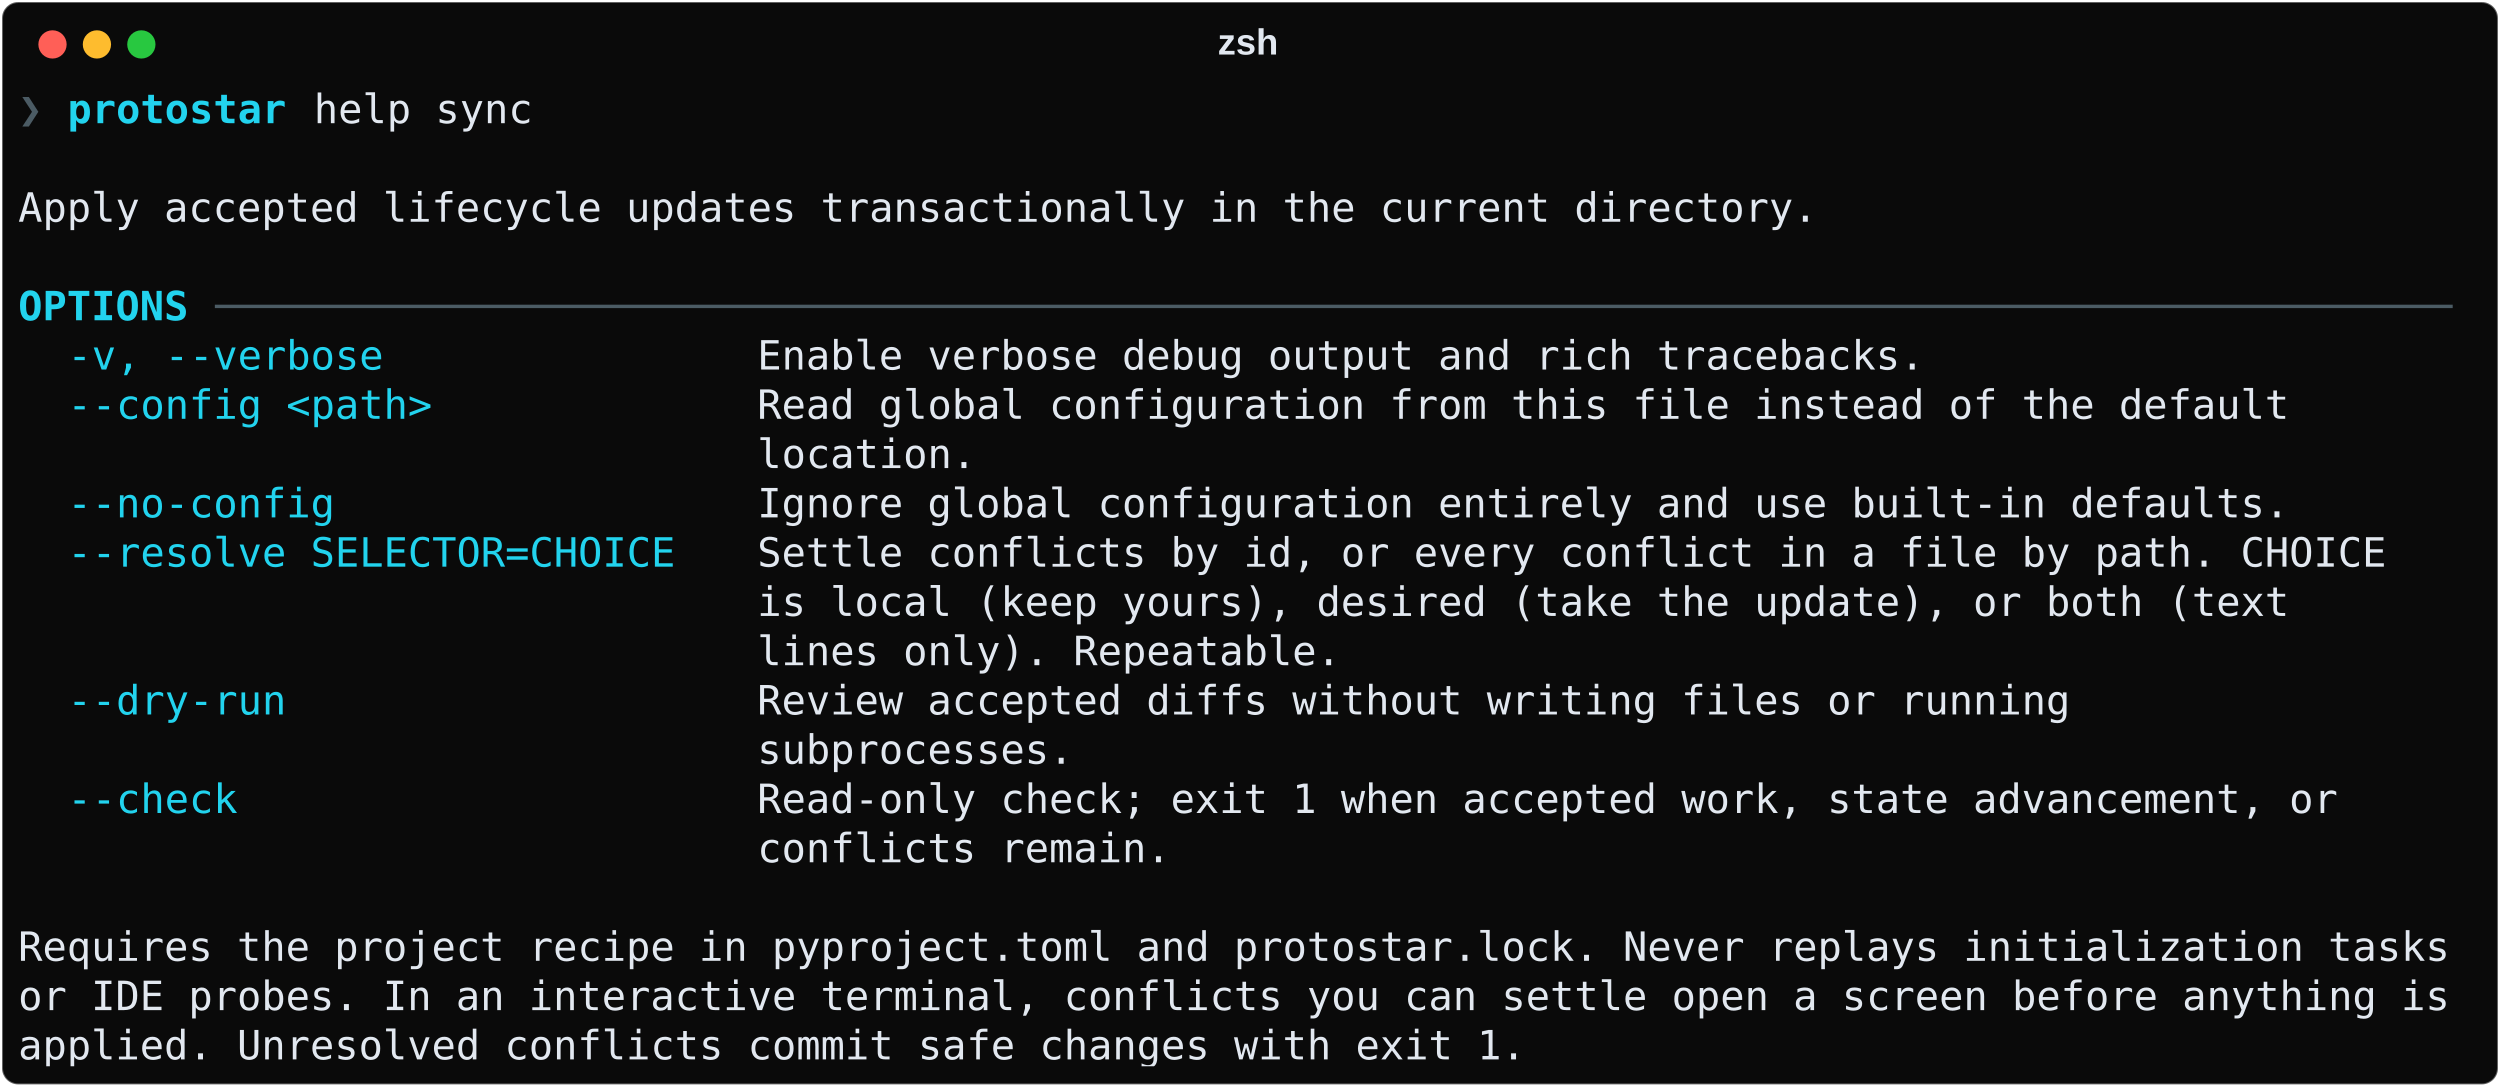
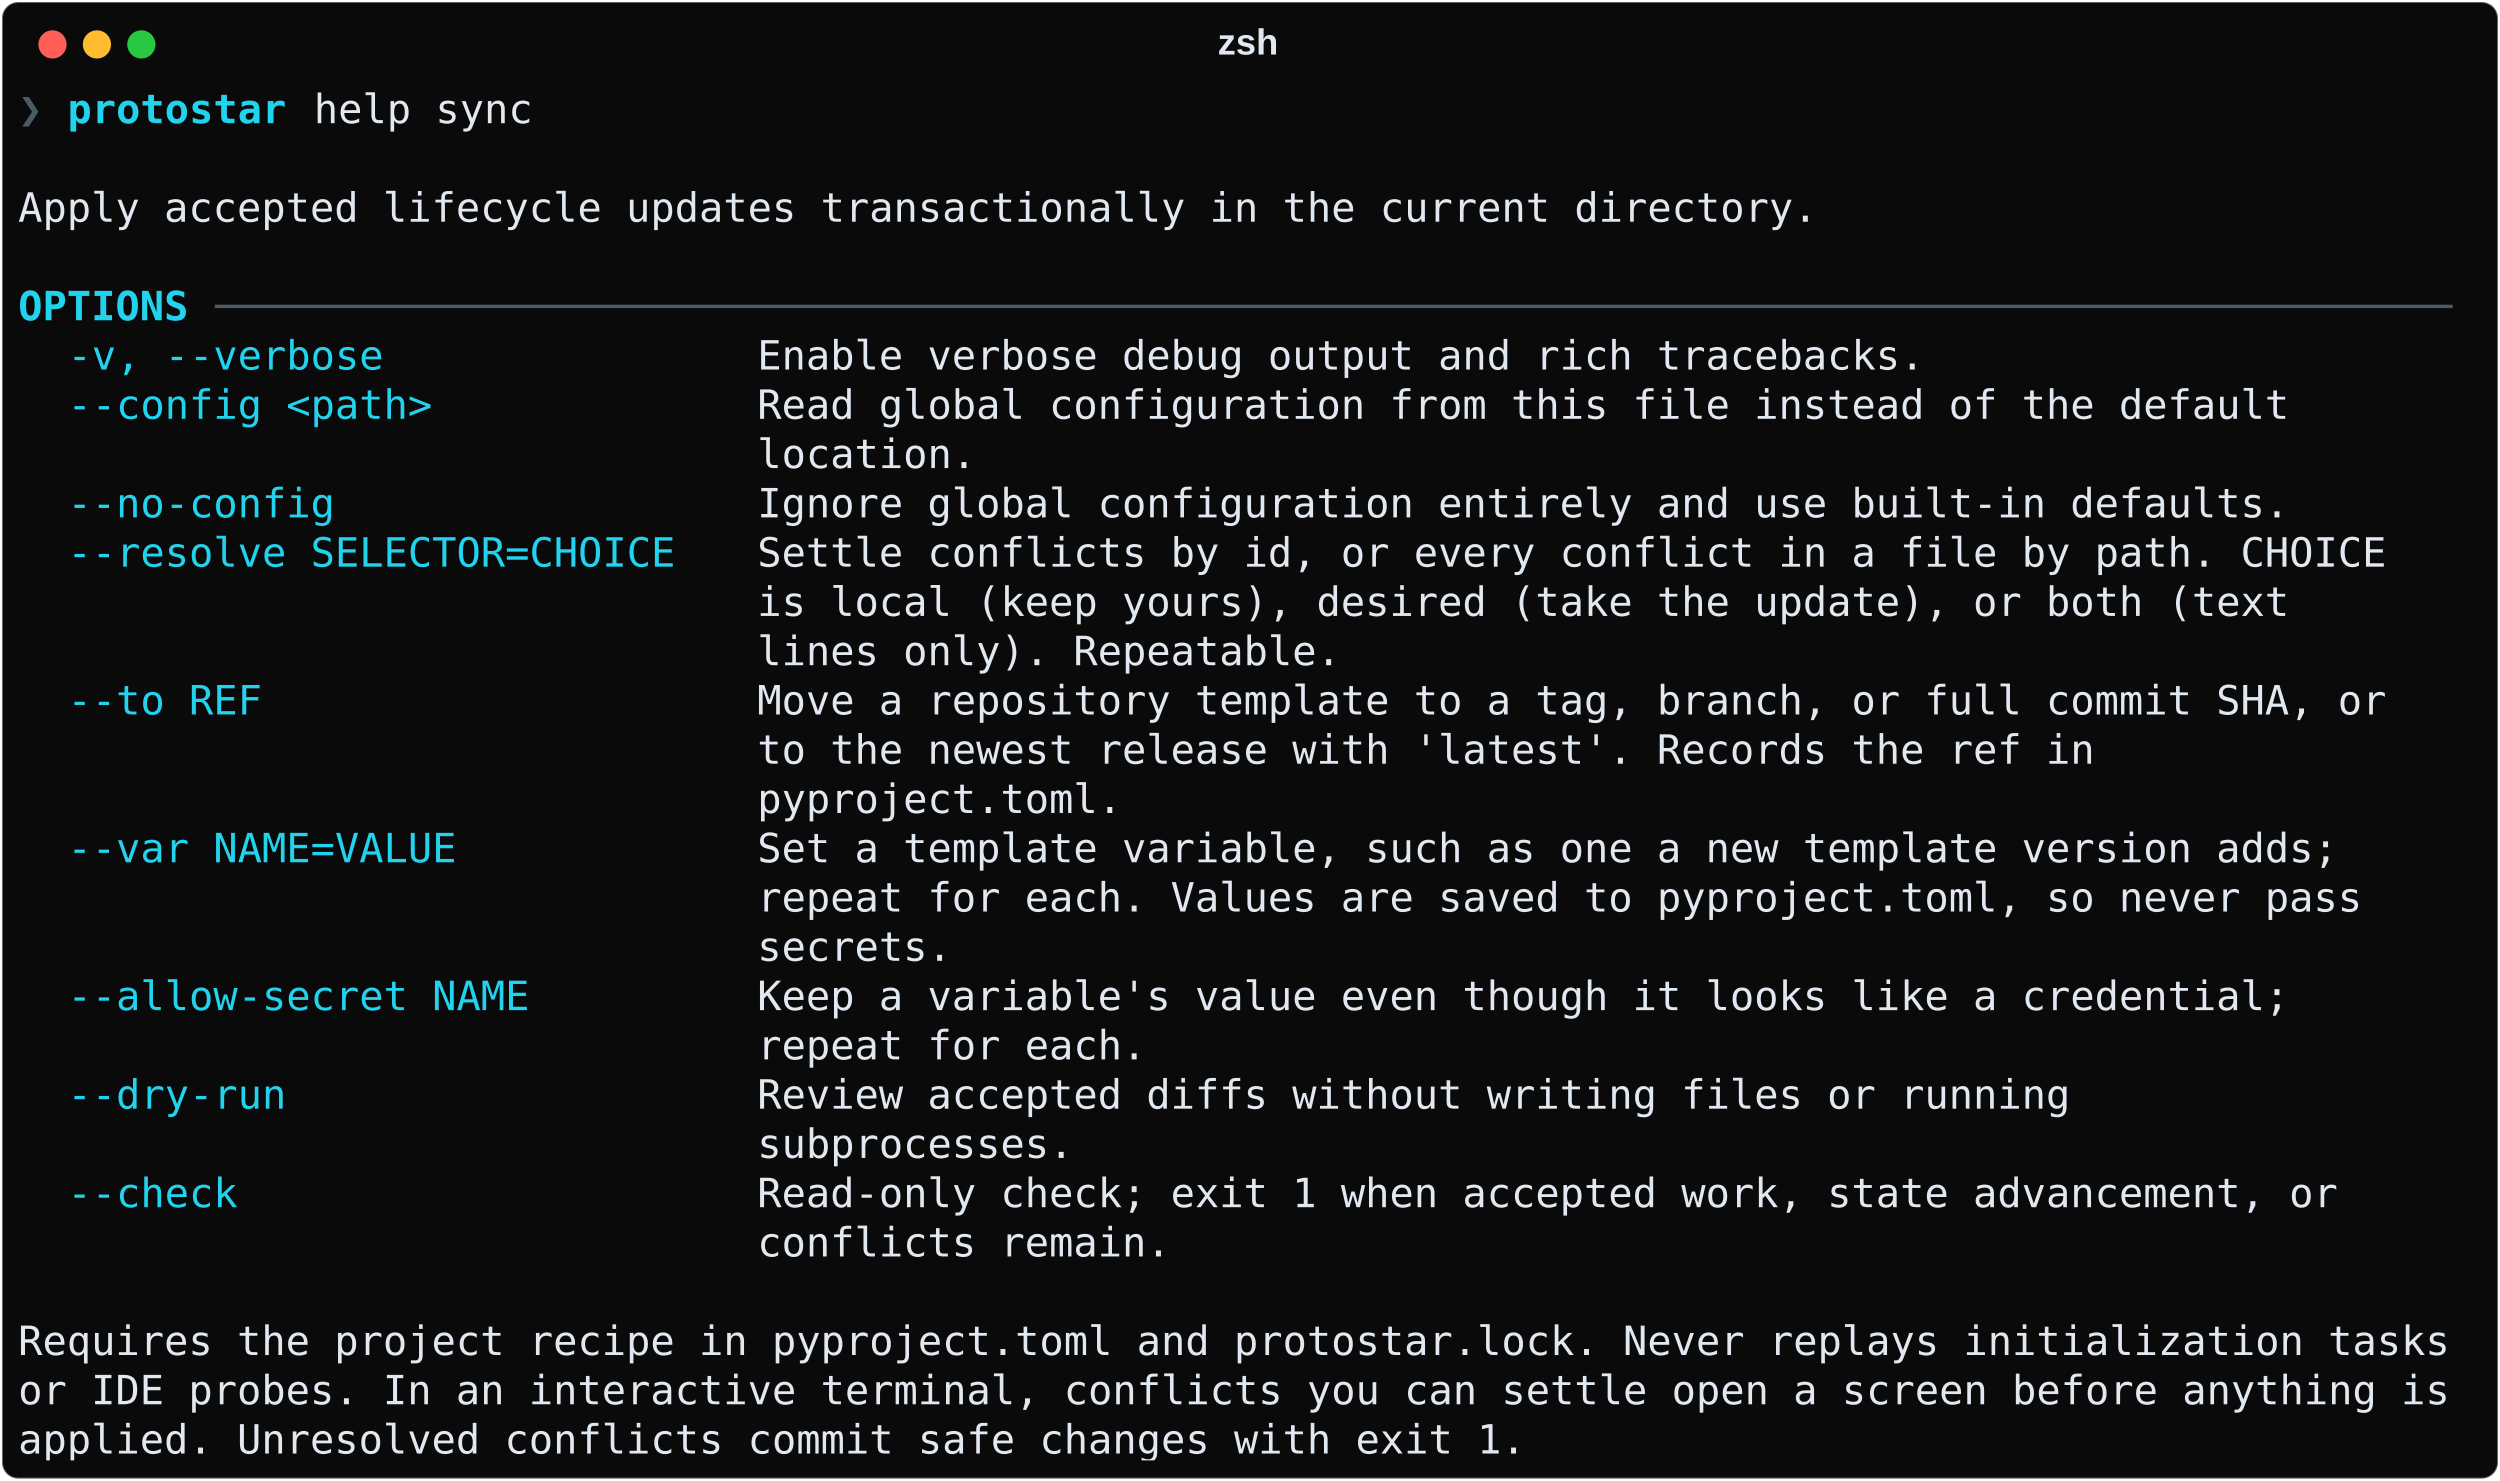
- <svg xmlns="http://www.w3.org/2000/svg" class="rich-terminal" viewBox="0 0 1238 538.0">
+ <svg xmlns="http://www.w3.org/2000/svg" class="rich-terminal" viewBox="0 0 1238 733.2">
  <style>

    @font-face {
        font-family: "Fira Code";
        src: local("FiraCode-Regular"),
                url("https://cdnjs.cloudflare.com/ajax/libs/firacode/6.2.0/woff2/FiraCode-Regular.woff2") format("woff2"),
                url("https://cdnjs.cloudflare.com/ajax/libs/firacode/6.2.0/woff/FiraCode-Regular.woff") format("woff");
        font-style: normal;
        font-weight: 400;
    }
    @font-face {
        font-family: "Fira Code";
        src: local("FiraCode-Bold"),
                url("https://cdnjs.cloudflare.com/ajax/libs/firacode/6.2.0/woff2/FiraCode-Bold.woff2") format("woff2"),
                url("https://cdnjs.cloudflare.com/ajax/libs/firacode/6.2.0/woff/FiraCode-Bold.woff") format("woff");
        font-style: bold;
        font-weight: 700;
    }

    .cli_sync_help-matrix {
        font-family: Fira Code, monospace;
        font-size: 20px;
        line-height: 24.4px;
        font-variant-east-asian: full-width;
    }

    .cli_sync_help-title {
        font-size: 18px;
        font-weight: bold;
        font-family: arial;
    }

    .cli_sync_help-r1 { fill: #4b5b64 }
.cli_sync_help-r2 { fill: #22d3ee;font-weight: bold }
.cli_sync_help-r3 { fill: #e2e8f0 }
.cli_sync_help-r4 { fill: #22d3ee }
    </style>
  <defs>
    <clipPath id="cli_sync_help-clip-terminal">
-       <rect x="0" y="0" width="1219.0" height="487.0" />
+       <rect x="0" y="0" width="1219.0" height="682.2" />
    </clipPath>
    <clipPath id="cli_sync_help-line-0">
      <rect x="0" y="1.5" width="1220" height="24.65" />
    </clipPath>
    <clipPath id="cli_sync_help-line-1">
      <rect x="0" y="25.9" width="1220" height="24.65" />
    </clipPath>
    <clipPath id="cli_sync_help-line-2">
      <rect x="0" y="50.3" width="1220" height="24.65" />
    </clipPath>
    <clipPath id="cli_sync_help-line-3">
      <rect x="0" y="74.7" width="1220" height="24.65" />
    </clipPath>
    <clipPath id="cli_sync_help-line-4">
      <rect x="0" y="99.1" width="1220" height="24.65" />
    </clipPath>
    <clipPath id="cli_sync_help-line-5">
      <rect x="0" y="123.5" width="1220" height="24.65" />
    </clipPath>
    <clipPath id="cli_sync_help-line-6">
      <rect x="0" y="147.9" width="1220" height="24.65" />
    </clipPath>
    <clipPath id="cli_sync_help-line-7">
      <rect x="0" y="172.3" width="1220" height="24.65" />
    </clipPath>
    <clipPath id="cli_sync_help-line-8">
      <rect x="0" y="196.7" width="1220" height="24.65" />
    </clipPath>
    <clipPath id="cli_sync_help-line-9">
      <rect x="0" y="221.1" width="1220" height="24.65" />
    </clipPath>
    <clipPath id="cli_sync_help-line-10">
      <rect x="0" y="245.5" width="1220" height="24.65" />
    </clipPath>
    <clipPath id="cli_sync_help-line-11">
      <rect x="0" y="269.9" width="1220" height="24.65" />
    </clipPath>
    <clipPath id="cli_sync_help-line-12">
      <rect x="0" y="294.3" width="1220" height="24.65" />
    </clipPath>
    <clipPath id="cli_sync_help-line-13">
      <rect x="0" y="318.7" width="1220" height="24.65" />
    </clipPath>
    <clipPath id="cli_sync_help-line-14">
      <rect x="0" y="343.1" width="1220" height="24.65" />
    </clipPath>
    <clipPath id="cli_sync_help-line-15">
      <rect x="0" y="367.5" width="1220" height="24.65" />
    </clipPath>
    <clipPath id="cli_sync_help-line-16">
      <rect x="0" y="391.9" width="1220" height="24.65" />
    </clipPath>
    <clipPath id="cli_sync_help-line-17">
      <rect x="0" y="416.3" width="1220" height="24.65" />
    </clipPath>
    <clipPath id="cli_sync_help-line-18">
      <rect x="0" y="440.7" width="1220" height="24.65" />
    </clipPath>
+     <clipPath id="cli_sync_help-line-19">
+       <rect x="0" y="465.1" width="1220" height="24.65" />
+     </clipPath>
+     <clipPath id="cli_sync_help-line-20">
+       <rect x="0" y="489.5" width="1220" height="24.65" />
+     </clipPath>
+     <clipPath id="cli_sync_help-line-21">
+       <rect x="0" y="513.9" width="1220" height="24.65" />
+     </clipPath>
+     <clipPath id="cli_sync_help-line-22">
+       <rect x="0" y="538.3" width="1220" height="24.65" />
+     </clipPath>
+     <clipPath id="cli_sync_help-line-23">
+       <rect x="0" y="562.7" width="1220" height="24.65" />
+     </clipPath>
+     <clipPath id="cli_sync_help-line-24">
+       <rect x="0" y="587.1" width="1220" height="24.65" />
+     </clipPath>
+     <clipPath id="cli_sync_help-line-25">
+       <rect x="0" y="611.5" width="1220" height="24.65" />
+     </clipPath>
+     <clipPath id="cli_sync_help-line-26">
+       <rect x="0" y="635.9" width="1220" height="24.65" />
+     </clipPath>
  </defs>
-   <rect fill="#0a0a0a" stroke="rgba(255,255,255,0.35)" stroke-width="1" x="1" y="1" width="1236" height="536" rx="8" />
+   <rect fill="#0a0a0a" stroke="rgba(255,255,255,0.35)" stroke-width="1" x="1" y="1" width="1236" height="731.2" rx="8" />
  <text class="cli_sync_help-title" fill="#e2e8f0" text-anchor="middle" x="618" y="27">zsh</text>
  <g transform="translate(26,22)">
    <circle cx="0" cy="0" r="7" fill="#ff5f57" />
    <circle cx="22" cy="0" r="7" fill="#febc2e" />
    <circle cx="44" cy="0" r="7" fill="#28c840" />
  </g>
  <g transform="translate(9, 41)" clip-path="url(#cli_sync_help-clip-terminal)">
    <g class="cli_sync_help-matrix">
      <text class="cli_sync_help-r1" x="0" y="20" textLength="24.4" clip-path="url(#cli_sync_help-line-0)">❯ </text>
      <text class="cli_sync_help-r2" x="24.4" y="20" textLength="122" clip-path="url(#cli_sync_help-line-0)">protostar </text>
      <text class="cli_sync_help-r3" x="146.4" y="20" textLength="109.8" clip-path="url(#cli_sync_help-line-0)">help sync</text>
      <text class="cli_sync_help-r3" x="1220" y="20" textLength="12.2" clip-path="url(#cli_sync_help-line-0)">
</text>
      <text class="cli_sync_help-r3" x="1220" y="44.4" textLength="12.2" clip-path="url(#cli_sync_help-line-1)">
</text>
      <text class="cli_sync_help-r3" x="0" y="68.8" textLength="902.8" clip-path="url(#cli_sync_help-line-2)">Apply accepted lifecycle updates transactionally in the current directory.</text>
      <text class="cli_sync_help-r3" x="1220" y="68.8" textLength="12.2" clip-path="url(#cli_sync_help-line-2)">
</text>
      <text class="cli_sync_help-r3" x="1220" y="93.2" textLength="12.2" clip-path="url(#cli_sync_help-line-3)">
</text>
      <text class="cli_sync_help-r2" x="0" y="117.6" textLength="85.4" clip-path="url(#cli_sync_help-line-4)">OPTIONS</text>
      <text class="cli_sync_help-r1" x="97.6" y="117.6" textLength="1122.4" clip-path="url(#cli_sync_help-line-4)">────────────────────────────────────────────────────────────────────────────────────────────</text>
      <text class="cli_sync_help-r3" x="1220" y="117.6" textLength="12.2" clip-path="url(#cli_sync_help-line-4)">
</text>
      <text class="cli_sync_help-r4" x="24.4" y="142" textLength="305" clip-path="url(#cli_sync_help-line-5)">-v, --verbose            </text>
      <text class="cli_sync_help-r3" x="366" y="142" textLength="817.4" clip-path="url(#cli_sync_help-line-5)">Enable verbose debug output and rich tracebacks.                   </text>
      <text class="cli_sync_help-r3" x="1220" y="142" textLength="12.2" clip-path="url(#cli_sync_help-line-5)">
</text>
      <text class="cli_sync_help-r4" x="24.4" y="166.4" textLength="305" clip-path="url(#cli_sync_help-line-6)">--config &lt;path&gt;          </text>
      <text class="cli_sync_help-r3" x="366" y="166.4" textLength="817.4" clip-path="url(#cli_sync_help-line-6)">Read global configuration from this file instead of the default    </text>
      <text class="cli_sync_help-r3" x="1220" y="166.4" textLength="12.2" clip-path="url(#cli_sync_help-line-6)">
</text>
      <text class="cli_sync_help-r3" x="366" y="190.8" textLength="817.4" clip-path="url(#cli_sync_help-line-7)">location.                                                          </text>
      <text class="cli_sync_help-r3" x="1220" y="190.8" textLength="12.2" clip-path="url(#cli_sync_help-line-7)">
</text>
      <text class="cli_sync_help-r4" x="24.4" y="215.2" textLength="305" clip-path="url(#cli_sync_help-line-8)">--no-config              </text>
      <text class="cli_sync_help-r3" x="366" y="215.2" textLength="817.4" clip-path="url(#cli_sync_help-line-8)">Ignore global configuration entirely and use built-in defaults.    </text>
      <text class="cli_sync_help-r3" x="1220" y="215.2" textLength="12.2" clip-path="url(#cli_sync_help-line-8)">
</text>
      <text class="cli_sync_help-r4" x="24.4" y="239.6" textLength="305" clip-path="url(#cli_sync_help-line-9)">--resolve SELECTOR=CHOICE</text>
      <text class="cli_sync_help-r3" x="366" y="239.6" textLength="817.4" clip-path="url(#cli_sync_help-line-9)">Settle conflicts by id, or every conflict in a file by path. CHOICE</text>
      <text class="cli_sync_help-r3" x="1220" y="239.6" textLength="12.2" clip-path="url(#cli_sync_help-line-9)">
</text>
      <text class="cli_sync_help-r3" x="366" y="264" textLength="817.4" clip-path="url(#cli_sync_help-line-10)">is local (keep yours), desired (take the update), or both (text    </text>
      <text class="cli_sync_help-r3" x="1220" y="264" textLength="12.2" clip-path="url(#cli_sync_help-line-10)">
</text>
      <text class="cli_sync_help-r3" x="366" y="288.4" textLength="817.4" clip-path="url(#cli_sync_help-line-11)">lines only). Repeatable.                                           </text>
      <text class="cli_sync_help-r3" x="1220" y="288.4" textLength="12.2" clip-path="url(#cli_sync_help-line-11)">
</text>
-       <text class="cli_sync_help-r4" x="24.4" y="312.8" textLength="305" clip-path="url(#cli_sync_help-line-12)">--dry-run                </text>
-       <text class="cli_sync_help-r3" x="366" y="312.8" textLength="817.4" clip-path="url(#cli_sync_help-line-12)">Review accepted diffs without writing files or running             </text>
+       <text class="cli_sync_help-r4" x="24.4" y="312.8" textLength="305" clip-path="url(#cli_sync_help-line-12)">--to REF                 </text>
+       <text class="cli_sync_help-r3" x="366" y="312.8" textLength="817.4" clip-path="url(#cli_sync_help-line-12)">Move a repository template to a tag, branch, or full commit SHA, or</text>
      <text class="cli_sync_help-r3" x="1220" y="312.8" textLength="12.2" clip-path="url(#cli_sync_help-line-12)">
</text>
-       <text class="cli_sync_help-r3" x="366" y="337.2" textLength="817.4" clip-path="url(#cli_sync_help-line-13)">subprocesses.                                                      </text>
+       <text class="cli_sync_help-r3" x="366" y="337.2" textLength="817.4" clip-path="url(#cli_sync_help-line-13)">to the newest release with 'latest'. Records the ref in            </text>
      <text class="cli_sync_help-r3" x="1220" y="337.2" textLength="12.2" clip-path="url(#cli_sync_help-line-13)">
</text>
-       <text class="cli_sync_help-r4" x="24.4" y="361.6" textLength="305" clip-path="url(#cli_sync_help-line-14)">--check                  </text>
-       <text class="cli_sync_help-r3" x="366" y="361.6" textLength="817.4" clip-path="url(#cli_sync_help-line-14)">Read-only check; exit 1 when accepted work, state advancement, or  </text>
+       <text class="cli_sync_help-r3" x="366" y="361.6" textLength="817.4" clip-path="url(#cli_sync_help-line-14)">pyproject.toml.                                                    </text>
      <text class="cli_sync_help-r3" x="1220" y="361.6" textLength="12.2" clip-path="url(#cli_sync_help-line-14)">
</text>
-       <text class="cli_sync_help-r3" x="366" y="386" textLength="817.4" clip-path="url(#cli_sync_help-line-15)">conflicts remain.                                                  </text>
+       <text class="cli_sync_help-r4" x="24.4" y="386" textLength="305" clip-path="url(#cli_sync_help-line-15)">--var NAME=VALUE         </text>
+       <text class="cli_sync_help-r3" x="366" y="386" textLength="817.4" clip-path="url(#cli_sync_help-line-15)">Set a template variable, such as one a new template version adds;  </text>
      <text class="cli_sync_help-r3" x="1220" y="386" textLength="12.2" clip-path="url(#cli_sync_help-line-15)">
</text>
+       <text class="cli_sync_help-r3" x="366" y="410.4" textLength="817.4" clip-path="url(#cli_sync_help-line-16)">repeat for each. Values are saved to pyproject.toml, so never pass </text>
      <text class="cli_sync_help-r3" x="1220" y="410.4" textLength="12.2" clip-path="url(#cli_sync_help-line-16)">
</text>
-       <text class="cli_sync_help-r3" x="0" y="434.8" textLength="1220" clip-path="url(#cli_sync_help-line-17)">Requires the project recipe in pyproject.toml and protostar.lock. Never replays initialization tasks</text>
+       <text class="cli_sync_help-r3" x="366" y="434.8" textLength="817.4" clip-path="url(#cli_sync_help-line-17)">secrets.                                                           </text>
      <text class="cli_sync_help-r3" x="1220" y="434.8" textLength="12.2" clip-path="url(#cli_sync_help-line-17)">
</text>
-       <text class="cli_sync_help-r3" x="0" y="459.2" textLength="1220" clip-path="url(#cli_sync_help-line-18)">or IDE probes. In an interactive terminal, conflicts you can settle open a screen before anything is</text>
+       <text class="cli_sync_help-r4" x="24.4" y="459.2" textLength="305" clip-path="url(#cli_sync_help-line-18)">--allow-secret NAME      </text>
+       <text class="cli_sync_help-r3" x="366" y="459.2" textLength="817.4" clip-path="url(#cli_sync_help-line-18)">Keep a variable's value even though it looks like a credential;    </text>
      <text class="cli_sync_help-r3" x="1220" y="459.2" textLength="12.2" clip-path="url(#cli_sync_help-line-18)">
</text>
-       <text class="cli_sync_help-r3" x="0" y="483.6" textLength="756.4" clip-path="url(#cli_sync_help-line-19)">applied. Unresolved conflicts commit safe changes with exit 1.</text>
+       <text class="cli_sync_help-r3" x="366" y="483.6" textLength="817.4" clip-path="url(#cli_sync_help-line-19)">repeat for each.                                                   </text>
      <text class="cli_sync_help-r3" x="1220" y="483.6" textLength="12.2" clip-path="url(#cli_sync_help-line-19)">
+ </text>
+       <text class="cli_sync_help-r4" x="24.4" y="508" textLength="305" clip-path="url(#cli_sync_help-line-20)">--dry-run                </text>
+       <text class="cli_sync_help-r3" x="366" y="508" textLength="817.4" clip-path="url(#cli_sync_help-line-20)">Review accepted diffs without writing files or running             </text>
+       <text class="cli_sync_help-r3" x="1220" y="508" textLength="12.2" clip-path="url(#cli_sync_help-line-20)">
+ </text>
+       <text class="cli_sync_help-r3" x="366" y="532.4" textLength="817.4" clip-path="url(#cli_sync_help-line-21)">subprocesses.                                                      </text>
+       <text class="cli_sync_help-r3" x="1220" y="532.4" textLength="12.2" clip-path="url(#cli_sync_help-line-21)">
+ </text>
+       <text class="cli_sync_help-r4" x="24.4" y="556.8" textLength="305" clip-path="url(#cli_sync_help-line-22)">--check                  </text>
+       <text class="cli_sync_help-r3" x="366" y="556.8" textLength="817.4" clip-path="url(#cli_sync_help-line-22)">Read-only check; exit 1 when accepted work, state advancement, or  </text>
+       <text class="cli_sync_help-r3" x="1220" y="556.8" textLength="12.2" clip-path="url(#cli_sync_help-line-22)">
+ </text>
+       <text class="cli_sync_help-r3" x="366" y="581.2" textLength="817.4" clip-path="url(#cli_sync_help-line-23)">conflicts remain.                                                  </text>
+       <text class="cli_sync_help-r3" x="1220" y="581.2" textLength="12.2" clip-path="url(#cli_sync_help-line-23)">
+ </text>
+       <text class="cli_sync_help-r3" x="1220" y="605.6" textLength="12.2" clip-path="url(#cli_sync_help-line-24)">
+ </text>
+       <text class="cli_sync_help-r3" x="0" y="630" textLength="1220" clip-path="url(#cli_sync_help-line-25)">Requires the project recipe in pyproject.toml and protostar.lock. Never replays initialization tasks</text>
+       <text class="cli_sync_help-r3" x="1220" y="630" textLength="12.2" clip-path="url(#cli_sync_help-line-25)">
+ </text>
+       <text class="cli_sync_help-r3" x="0" y="654.4" textLength="1220" clip-path="url(#cli_sync_help-line-26)">or IDE probes. In an interactive terminal, conflicts you can settle open a screen before anything is</text>
+       <text class="cli_sync_help-r3" x="1220" y="654.4" textLength="12.2" clip-path="url(#cli_sync_help-line-26)">
+ </text>
+       <text class="cli_sync_help-r3" x="0" y="678.8" textLength="756.4" clip-path="url(#cli_sync_help-line-27)">applied. Unresolved conflicts commit safe changes with exit 1.</text>
+       <text class="cli_sync_help-r3" x="1220" y="678.8" textLength="12.2" clip-path="url(#cli_sync_help-line-27)">
</text>
    </g>
  </g>
</svg>
